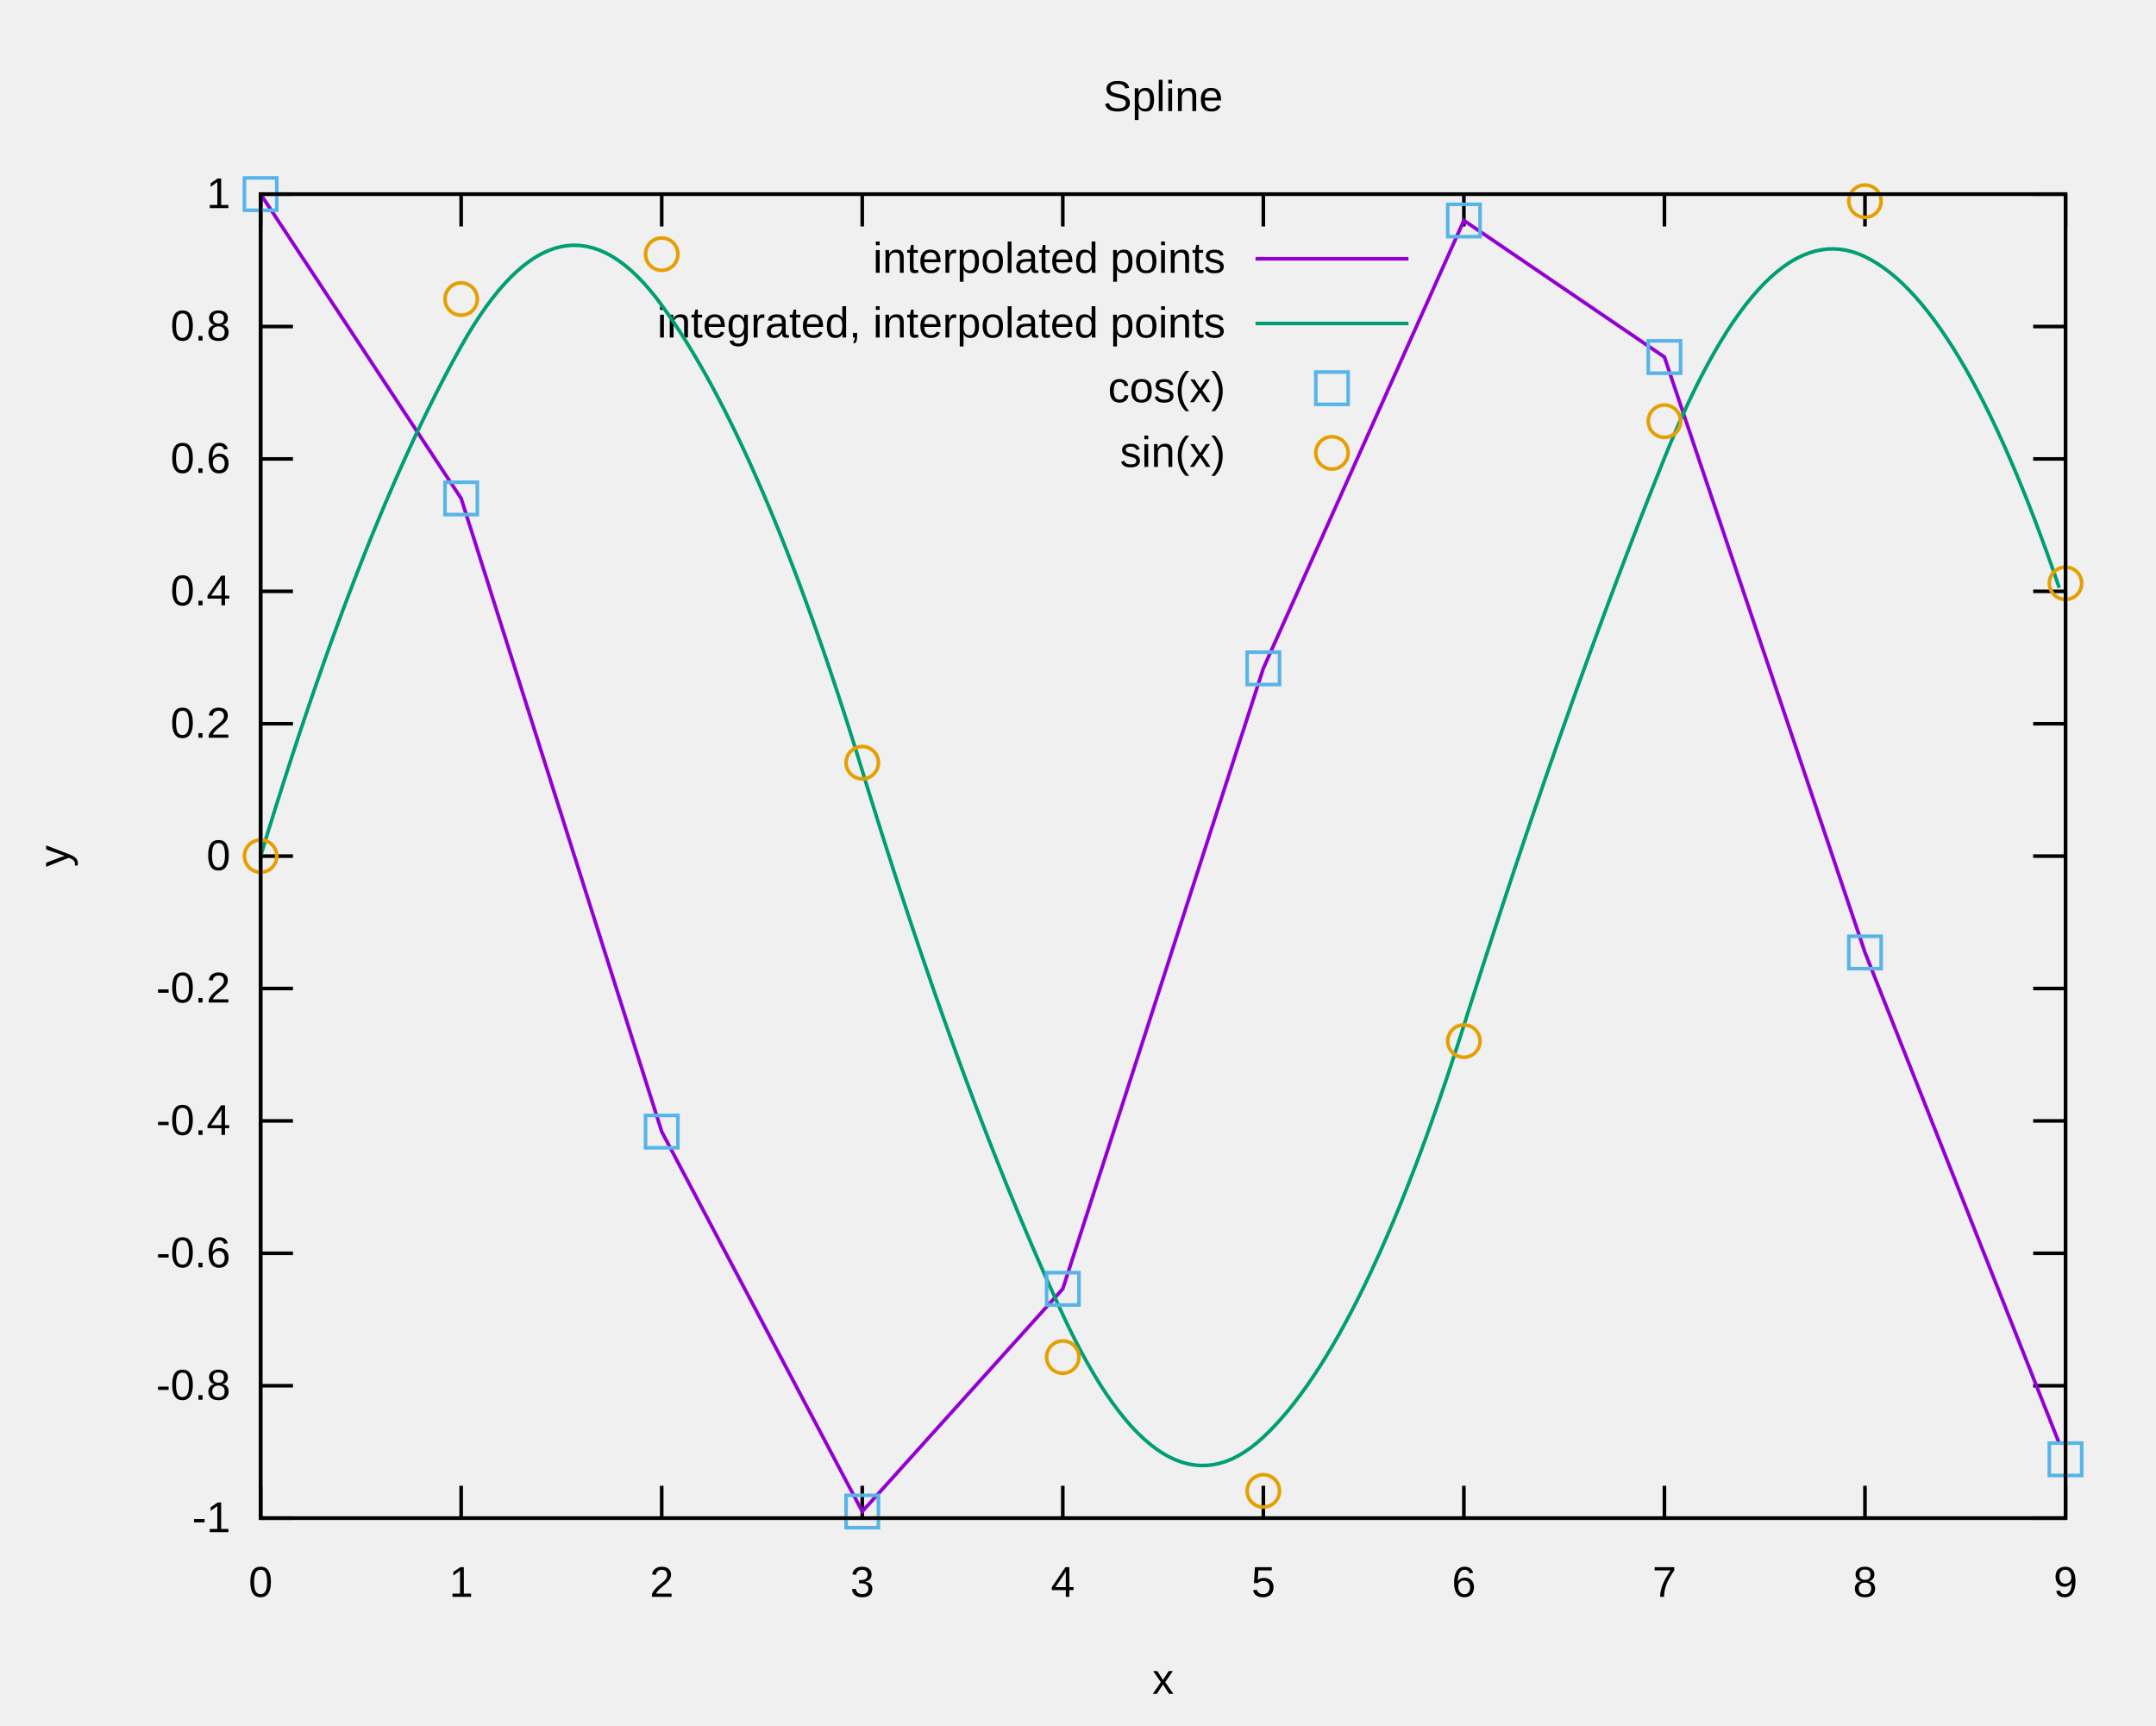
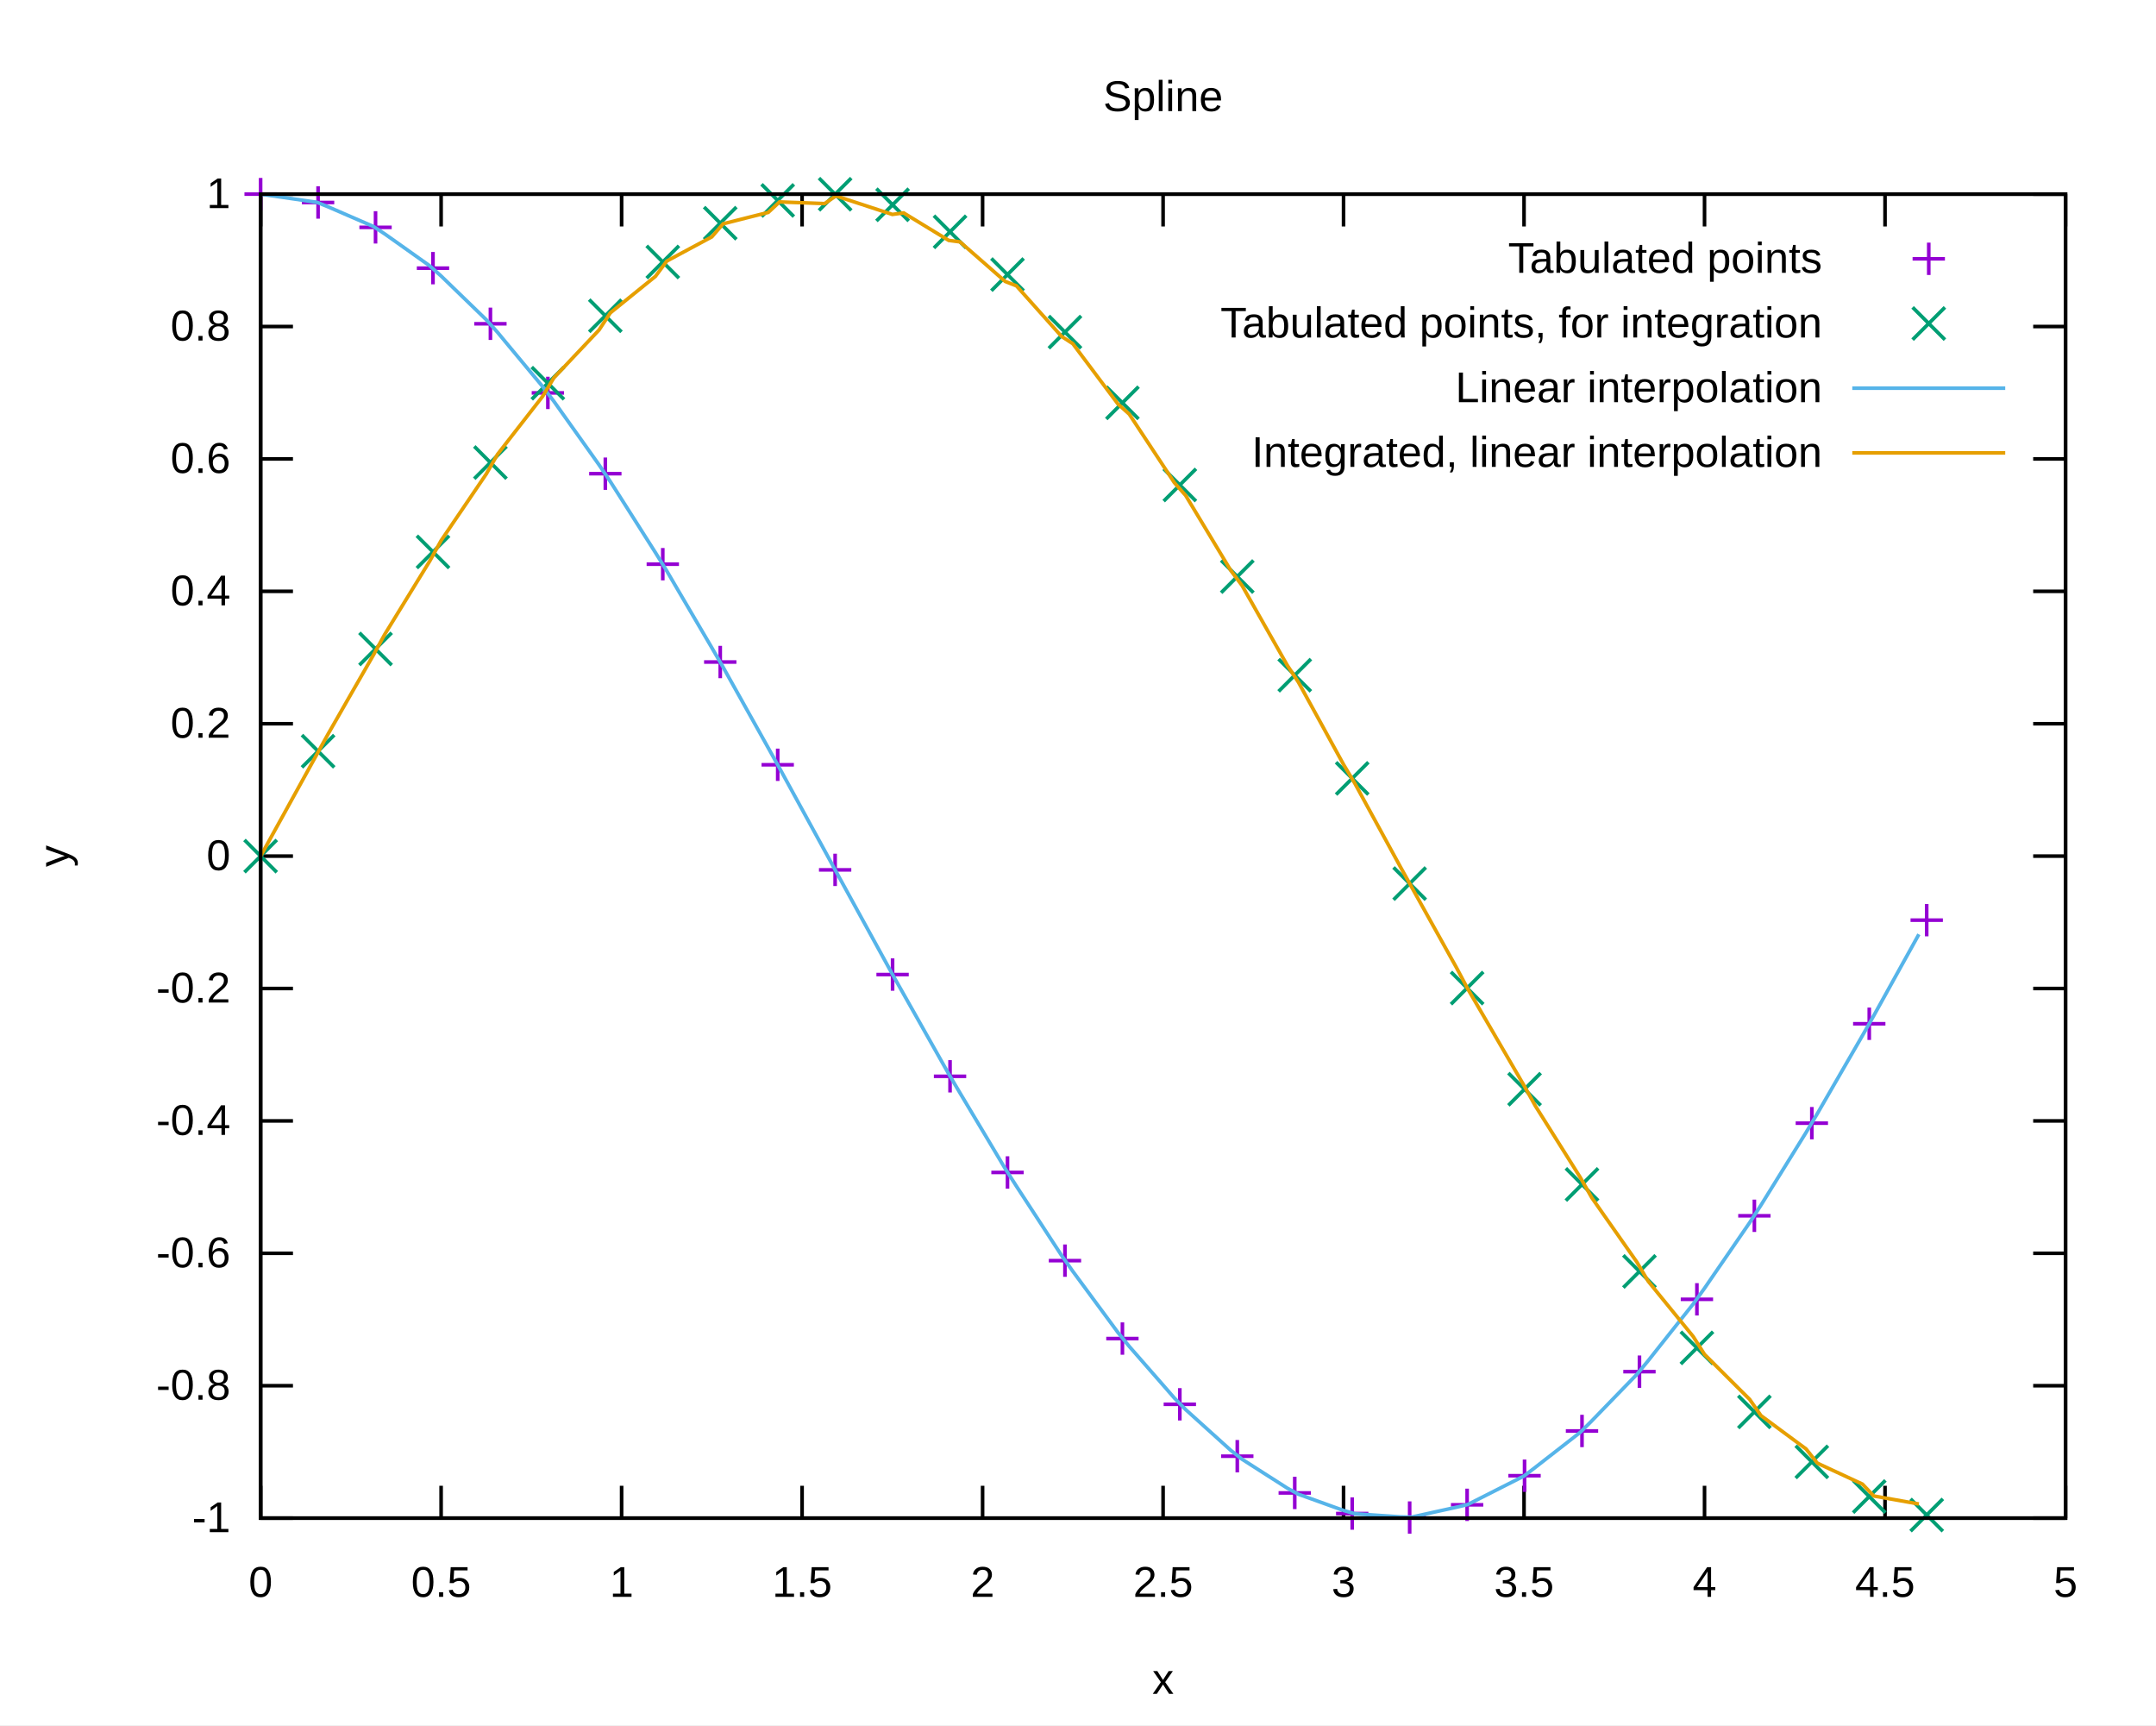
<svg xmlns="http://www.w3.org/2000/svg" xmlns:xlink="http://www.w3.org/1999/xlink" width="600" height="480" viewBox="0 0 600 480">
  <g id="gnuplot_canvas">
-     <rect x="0" y="0" width="600" height="480" fill="none" />
+     <rect x="0" y="0" width="600" height="480" fill="#ffffff" />
    <defs>
      <circle id="gpDot" r="0.5" stroke-width="0.5" stroke="currentColor" />
      <path id="gpPt0" stroke-width="0.222" stroke="currentColor" d="M-1,0 h2 M0,-1 v2" />
      <path id="gpPt1" stroke-width="0.222" stroke="currentColor" d="M-1,-1 L1,1 M1,-1 L-1,1" />
      <path id="gpPt2" stroke-width="0.222" stroke="currentColor" d="M-1,0 L1,0 M0,-1 L0,1 M-1,-1 L1,1 M-1,1 L1,-1" />
      <rect id="gpPt3" stroke-width="0.222" stroke="currentColor" x="-1" y="-1" width="2" height="2" />
      <rect id="gpPt4" stroke-width="0.222" stroke="currentColor" fill="currentColor" x="-1" y="-1" width="2" height="2" />
      <circle id="gpPt5" stroke-width="0.222" stroke="currentColor" cx="0" cy="0" r="1" />
      <use xlink:href="#gpPt5" id="gpPt6" fill="currentColor" stroke="none" />
      <path id="gpPt7" stroke-width="0.222" stroke="currentColor" d="M0,-1.33 L-1.33,0.67 L1.33,0.67 z" />
      <use xlink:href="#gpPt7" id="gpPt8" fill="currentColor" stroke="none" />
      <use xlink:href="#gpPt7" id="gpPt9" stroke="currentColor" transform="rotate(180)" />
      <use xlink:href="#gpPt9" id="gpPt10" fill="currentColor" stroke="none" />
      <use xlink:href="#gpPt3" id="gpPt11" stroke="currentColor" transform="rotate(45)" />
      <use xlink:href="#gpPt11" id="gpPt12" fill="currentColor" stroke="none" />
      <path id="gpPt13" stroke-width="0.222" stroke="currentColor" d="M0,1.330 L1.265,0.411 L0.782,-1.067 L-0.782,-1.076 L-1.265,0.411 z" />
      <use xlink:href="#gpPt13" id="gpPt14" fill="currentColor" stroke="none" />
      <filter id="textbox" filterUnits="objectBoundingBox" x="0" y="0" height="1" width="1">
-         <feFlood flood-color="white" flood-opacity="1" result="bgnd" />
+         <feFlood flood-color="#FFFFFF" flood-opacity="1" result="bgnd" />
        <feComposite in="SourceGraphic" in2="bgnd" operator="atop" />
      </filter>
      <filter id="greybox" filterUnits="objectBoundingBox" x="0" y="0" height="1" width="1">
        <feFlood flood-color="lightgrey" flood-opacity="1" result="grey" />
        <feComposite in="SourceGraphic" in2="grey" operator="atop" />
      </filter>
    </defs>
-     <g fill="none" color="white" stroke="currentColor" stroke-width="1.00" stroke-linecap="butt" stroke-linejoin="miter">
+     <g fill="none" color="#FFFFFF" stroke="currentColor" stroke-width="1.00" stroke-linecap="butt" stroke-linejoin="miter">
</g>
    <g fill="none" color="black" stroke="currentColor" stroke-width="1.00" stroke-linecap="butt" stroke-linejoin="miter">
      <path stroke="black" d="M72.53,422.40 L81.53,422.40 M574.82,422.40 L565.82,422.40  " />
      <g transform="translate(64.14,426.30)" stroke="none" fill="black" font-family="Arial" font-size="12.00" text-anchor="end">
        <text>
          <tspan font-family="Arial">-1</tspan>
        </text>
      </g>
    </g>
    <g fill="none" color="black" stroke="currentColor" stroke-width="1.00" stroke-linecap="butt" stroke-linejoin="miter">
      <path stroke="black" d="M72.53,385.56 L81.53,385.56 M574.82,385.56 L565.82,385.56  " />
      <g transform="translate(64.14,389.46)" stroke="none" fill="black" font-family="Arial" font-size="12.00" text-anchor="end">
        <text>
          <tspan font-family="Arial">-0.8</tspan>
        </text>
      </g>
    </g>
    <g fill="none" color="black" stroke="currentColor" stroke-width="1.00" stroke-linecap="butt" stroke-linejoin="miter">
      <path stroke="black" d="M72.53,348.72 L81.53,348.72 M574.82,348.72 L565.82,348.72  " />
      <g transform="translate(64.14,352.62)" stroke="none" fill="black" font-family="Arial" font-size="12.00" text-anchor="end">
        <text>
          <tspan font-family="Arial">-0.6</tspan>
        </text>
      </g>
    </g>
    <g fill="none" color="black" stroke="currentColor" stroke-width="1.00" stroke-linecap="butt" stroke-linejoin="miter">
      <path stroke="black" d="M72.53,311.88 L81.53,311.88 M574.82,311.88 L565.82,311.88  " />
      <g transform="translate(64.14,315.78)" stroke="none" fill="black" font-family="Arial" font-size="12.00" text-anchor="end">
        <text>
          <tspan font-family="Arial">-0.4</tspan>
        </text>
      </g>
    </g>
    <g fill="none" color="black" stroke="currentColor" stroke-width="1.00" stroke-linecap="butt" stroke-linejoin="miter">
      <path stroke="black" d="M72.53,275.04 L81.53,275.04 M574.82,275.04 L565.82,275.04  " />
      <g transform="translate(64.14,278.94)" stroke="none" fill="black" font-family="Arial" font-size="12.00" text-anchor="end">
        <text>
          <tspan font-family="Arial">-0.2</tspan>
        </text>
      </g>
    </g>
    <g fill="none" color="black" stroke="currentColor" stroke-width="1.00" stroke-linecap="butt" stroke-linejoin="miter">
      <path stroke="black" d="M72.53,238.20 L81.53,238.20 M574.82,238.20 L565.82,238.20  " />
      <g transform="translate(64.14,242.10)" stroke="none" fill="black" font-family="Arial" font-size="12.00" text-anchor="end">
        <text>
          <tspan font-family="Arial"> 0</tspan>
        </text>
      </g>
    </g>
    <g fill="none" color="black" stroke="currentColor" stroke-width="1.00" stroke-linecap="butt" stroke-linejoin="miter">
      <path stroke="black" d="M72.53,201.37 L81.53,201.37 M574.82,201.37 L565.82,201.37  " />
      <g transform="translate(64.14,205.27)" stroke="none" fill="black" font-family="Arial" font-size="12.00" text-anchor="end">
        <text>
          <tspan font-family="Arial"> 0.2</tspan>
        </text>
      </g>
    </g>
    <g fill="none" color="black" stroke="currentColor" stroke-width="1.00" stroke-linecap="butt" stroke-linejoin="miter">
      <path stroke="black" d="M72.53,164.53 L81.53,164.53 M574.82,164.53 L565.82,164.53  " />
      <g transform="translate(64.14,168.43)" stroke="none" fill="black" font-family="Arial" font-size="12.00" text-anchor="end">
        <text>
          <tspan font-family="Arial"> 0.4</tspan>
        </text>
      </g>
    </g>
    <g fill="none" color="black" stroke="currentColor" stroke-width="1.00" stroke-linecap="butt" stroke-linejoin="miter">
      <path stroke="black" d="M72.53,127.69 L81.53,127.69 M574.82,127.69 L565.82,127.69  " />
      <g transform="translate(64.14,131.59)" stroke="none" fill="black" font-family="Arial" font-size="12.00" text-anchor="end">
        <text>
          <tspan font-family="Arial"> 0.6</tspan>
        </text>
      </g>
    </g>
    <g fill="none" color="black" stroke="currentColor" stroke-width="1.00" stroke-linecap="butt" stroke-linejoin="miter">
      <path stroke="black" d="M72.53,90.85 L81.53,90.85 M574.82,90.85 L565.82,90.85  " />
      <g transform="translate(64.14,94.75)" stroke="none" fill="black" font-family="Arial" font-size="12.00" text-anchor="end">
        <text>
          <tspan font-family="Arial"> 0.8</tspan>
        </text>
      </g>
    </g>
    <g fill="none" color="black" stroke="currentColor" stroke-width="1.00" stroke-linecap="butt" stroke-linejoin="miter">
      <path stroke="black" d="M72.53,54.01 L81.53,54.01 M574.82,54.01 L565.82,54.01  " />
      <g transform="translate(64.14,57.91)" stroke="none" fill="black" font-family="Arial" font-size="12.00" text-anchor="end">
        <text>
          <tspan font-family="Arial"> 1</tspan>
        </text>
      </g>
    </g>
    <g fill="none" color="black" stroke="currentColor" stroke-width="1.00" stroke-linecap="butt" stroke-linejoin="miter">
      <path stroke="black" d="M72.53,422.40 L72.53,413.40 M72.53,54.01 L72.53,63.01  " />
      <g transform="translate(72.53,444.30)" stroke="none" fill="black" font-family="Arial" font-size="12.00" text-anchor="middle">
        <text>
          <tspan font-family="Arial"> 0</tspan>
        </text>
      </g>
    </g>
    <g fill="none" color="black" stroke="currentColor" stroke-width="1.00" stroke-linecap="butt" stroke-linejoin="miter">
-       <path stroke="black" d="M128.34,422.40 L128.34,413.40 M128.34,54.01 L128.34,63.01  " />
-       <g transform="translate(128.34,444.30)" stroke="none" fill="black" font-family="Arial" font-size="12.00" text-anchor="middle">
+       <path stroke="black" d="M122.76,422.40 L122.76,413.40 M122.76,54.01 L122.76,63.01  " />
+       <g transform="translate(122.76,444.30)" stroke="none" fill="black" font-family="Arial" font-size="12.00" text-anchor="middle">
+         <text>
+           <tspan font-family="Arial"> 0.5</tspan>
+         </text>
+       </g>
+     </g>
+     <g fill="none" color="black" stroke="currentColor" stroke-width="1.00" stroke-linecap="butt" stroke-linejoin="miter">
+       <path stroke="black" d="M172.99,422.40 L172.99,413.40 M172.99,54.01 L172.99,63.01  " />
+       <g transform="translate(172.99,444.30)" stroke="none" fill="black" font-family="Arial" font-size="12.00" text-anchor="middle">
        <text>
          <tspan font-family="Arial"> 1</tspan>
        </text>
      </g>
    </g>
    <g fill="none" color="black" stroke="currentColor" stroke-width="1.00" stroke-linecap="butt" stroke-linejoin="miter">
-       <path stroke="black" d="M184.15,422.40 L184.15,413.40 M184.15,54.01 L184.15,63.01  " />
-       <g transform="translate(184.15,444.30)" stroke="none" fill="black" font-family="Arial" font-size="12.00" text-anchor="middle">
+       <path stroke="black" d="M223.22,422.40 L223.22,413.40 M223.22,54.01 L223.22,63.01  " />
+       <g transform="translate(223.22,444.30)" stroke="none" fill="black" font-family="Arial" font-size="12.00" text-anchor="middle">
+         <text>
+           <tspan font-family="Arial"> 1.5</tspan>
+         </text>
+       </g>
+     </g>
+     <g fill="none" color="black" stroke="currentColor" stroke-width="1.00" stroke-linecap="butt" stroke-linejoin="miter">
+       <path stroke="black" d="M273.45,422.40 L273.45,413.40 M273.45,54.01 L273.45,63.01  " />
+       <g transform="translate(273.45,444.30)" stroke="none" fill="black" font-family="Arial" font-size="12.00" text-anchor="middle">
        <text>
          <tspan font-family="Arial"> 2</tspan>
        </text>
      </g>
    </g>
    <g fill="none" color="black" stroke="currentColor" stroke-width="1.00" stroke-linecap="butt" stroke-linejoin="miter">
-       <path stroke="black" d="M239.96,422.40 L239.96,413.40 M239.96,54.01 L239.96,63.01  " />
-       <g transform="translate(239.96,444.30)" stroke="none" fill="black" font-family="Arial" font-size="12.00" text-anchor="middle">
+       <path stroke="black" d="M323.68,422.40 L323.68,413.40 M323.68,54.01 L323.68,63.01  " />
+       <g transform="translate(323.68,444.30)" stroke="none" fill="black" font-family="Arial" font-size="12.00" text-anchor="middle">
+         <text>
+           <tspan font-family="Arial"> 2.5</tspan>
+         </text>
+       </g>
+     </g>
+     <g fill="none" color="black" stroke="currentColor" stroke-width="1.00" stroke-linecap="butt" stroke-linejoin="miter">
+       <path stroke="black" d="M373.90,422.40 L373.90,413.40 M373.90,54.01 L373.90,63.01  " />
+       <g transform="translate(373.90,444.30)" stroke="none" fill="black" font-family="Arial" font-size="12.00" text-anchor="middle">
        <text>
          <tspan font-family="Arial"> 3</tspan>
        </text>
      </g>
    </g>
    <g fill="none" color="black" stroke="currentColor" stroke-width="1.00" stroke-linecap="butt" stroke-linejoin="miter">
-       <path stroke="black" d="M295.77,422.40 L295.77,413.40 M295.77,54.01 L295.77,63.01  " />
-       <g transform="translate(295.77,444.30)" stroke="none" fill="black" font-family="Arial" font-size="12.00" text-anchor="middle">
+       <path stroke="black" d="M424.13,422.40 L424.13,413.40 M424.13,54.01 L424.13,63.01  " />
+       <g transform="translate(424.13,444.30)" stroke="none" fill="black" font-family="Arial" font-size="12.00" text-anchor="middle">
+         <text>
+           <tspan font-family="Arial"> 3.5</tspan>
+         </text>
+       </g>
+     </g>
+     <g fill="none" color="black" stroke="currentColor" stroke-width="1.00" stroke-linecap="butt" stroke-linejoin="miter">
+       <path stroke="black" d="M474.36,422.40 L474.36,413.40 M474.36,54.01 L474.36,63.01  " />
+       <g transform="translate(474.36,444.30)" stroke="none" fill="black" font-family="Arial" font-size="12.00" text-anchor="middle">
        <text>
          <tspan font-family="Arial"> 4</tspan>
        </text>
      </g>
    </g>
    <g fill="none" color="black" stroke="currentColor" stroke-width="1.00" stroke-linecap="butt" stroke-linejoin="miter">
-       <path stroke="black" d="M351.58,422.40 L351.58,413.40 M351.58,54.01 L351.58,63.01  " />
-       <g transform="translate(351.58,444.30)" stroke="none" fill="black" font-family="Arial" font-size="12.00" text-anchor="middle">
-         <text>
-           <tspan font-family="Arial"> 5</tspan>
-         </text>
-       </g>
-     </g>
-     <g fill="none" color="black" stroke="currentColor" stroke-width="1.00" stroke-linecap="butt" stroke-linejoin="miter">
-       <path stroke="black" d="M407.39,422.40 L407.39,413.40 M407.39,54.01 L407.39,63.01  " />
-       <g transform="translate(407.39,444.30)" stroke="none" fill="black" font-family="Arial" font-size="12.00" text-anchor="middle">
-         <text>
-           <tspan font-family="Arial"> 6</tspan>
-         </text>
-       </g>
-     </g>
-     <g fill="none" color="black" stroke="currentColor" stroke-width="1.00" stroke-linecap="butt" stroke-linejoin="miter">
-       <path stroke="black" d="M463.20,422.40 L463.20,413.40 M463.20,54.01 L463.20,63.01  " />
-       <g transform="translate(463.20,444.30)" stroke="none" fill="black" font-family="Arial" font-size="12.00" text-anchor="middle">
-         <text>
-           <tspan font-family="Arial"> 7</tspan>
-         </text>
-       </g>
-     </g>
-     <g fill="none" color="black" stroke="currentColor" stroke-width="1.00" stroke-linecap="butt" stroke-linejoin="miter">
-       <path stroke="black" d="M519.01,422.40 L519.01,413.40 M519.01,54.01 L519.01,63.01  " />
-       <g transform="translate(519.01,444.30)" stroke="none" fill="black" font-family="Arial" font-size="12.00" text-anchor="middle">
-         <text>
-           <tspan font-family="Arial"> 8</tspan>
+       <path stroke="black" d="M524.59,422.40 L524.59,413.40 M524.59,54.01 L524.59,63.01  " />
+       <g transform="translate(524.59,444.30)" stroke="none" fill="black" font-family="Arial" font-size="12.00" text-anchor="middle">
+         <text>
+           <tspan font-family="Arial"> 4.5</tspan>
        </text>
      </g>
    </g>
    <g fill="none" color="black" stroke="currentColor" stroke-width="1.00" stroke-linecap="butt" stroke-linejoin="miter">
      <path stroke="black" d="M574.82,422.40 L574.82,413.40 M574.82,54.01 L574.82,63.01  " />
      <g transform="translate(574.82,444.30)" stroke="none" fill="black" font-family="Arial" font-size="12.00" text-anchor="middle">
        <text>
-           <tspan font-family="Arial"> 9</tspan>
+           <tspan font-family="Arial"> 5</tspan>
        </text>
      </g>
    </g>
    <g fill="none" color="black" stroke="currentColor" stroke-width="1.00" stroke-linecap="butt" stroke-linejoin="miter">
</g>
    <g fill="none" color="black" stroke="currentColor" stroke-width="1.00" stroke-linecap="butt" stroke-linejoin="miter">
      <path stroke="black" d="M72.53,54.01 L72.53,422.40 L574.82,422.40 L574.82,54.01 L72.53,54.01 Z  " />
    </g>
    <g fill="none" color="black" stroke="currentColor" stroke-width="1.00" stroke-linecap="butt" stroke-linejoin="miter">
      <g transform="translate(19.18,238.21) rotate(270)" stroke="none" fill="black" font-family="Arial" font-size="12.00" text-anchor="middle">
        <text>
          <tspan font-family="Arial">y</tspan>
        </text>
      </g>
    </g>
    <g fill="none" color="black" stroke="currentColor" stroke-width="1.00" stroke-linecap="butt" stroke-linejoin="miter">
      <g transform="translate(323.67,471.30)" stroke="none" fill="black" font-family="Arial" font-size="12.00" text-anchor="middle">
        <text>
          <tspan font-family="Arial">x</tspan>
        </text>
      </g>
    </g>
    <g fill="none" color="black" stroke="currentColor" stroke-width="1.00" stroke-linecap="butt" stroke-linejoin="miter">
</g>
    <g id="gnuplot_plot_1">
      <g fill="none" color="black" stroke="currentColor" stroke-width="1.00" stroke-linecap="butt" stroke-linejoin="miter">
-         <g transform="translate(341.01,75.91)" stroke="none" fill="black" font-family="Arial" font-size="12.00" text-anchor="end">
+         <g transform="translate(507.09,75.91)" stroke="none" fill="black" font-family="Arial" font-size="12.00" text-anchor="end">
          <text>
-             <tspan font-family="Arial">interpolated points</tspan>
+             <tspan font-family="Arial">Tabulated points</tspan>
          </text>
        </g>
      </g>
      <g fill="none" color="black" stroke="currentColor" stroke-width="1.00" stroke-linecap="butt" stroke-linejoin="miter">
-         <path stroke="rgb(148,   0, 211)" d="M349.40,72.01 L391.96,72.01 M72.53,54.01 L74.27,56.66 L76.02,59.30 L77.76,61.95 L79.51,64.59 L81.25,67.24   L82.99,69.89 L84.74,72.53 L86.48,75.18 L88.23,77.82 L89.97,80.47 L91.71,83.12 L93.46,85.76 L95.20,88.41   L96.95,91.05 L98.69,93.70 L100.44,96.35 L102.18,98.99 L103.92,101.64 L105.67,104.29 L107.41,106.93 L109.16,109.58   L110.90,112.22 L112.64,114.87 L114.39,117.52 L116.13,120.16 L117.88,122.81 L119.62,125.45 L121.36,128.10 L123.11,130.75   L124.85,133.39 L126.60,136.04 L128.34,138.68 L130.08,144.19 L131.83,149.69 L133.57,155.20 L135.32,160.71 L137.06,166.21   L138.80,171.72 L140.55,177.22 L142.29,182.73 L144.04,188.23 L145.78,193.74 L147.52,199.24 L149.27,204.75 L151.01,210.25   L152.76,215.76 L154.50,221.27 L156.25,226.77 L157.99,232.28 L159.73,237.78 L161.48,243.29 L163.22,248.79 L164.97,254.30   L166.71,259.80 L168.45,265.31 L170.20,270.81 L171.94,276.32 L173.69,281.82 L175.43,287.33 L177.17,292.84 L178.92,298.34   L180.66,303.85 L182.41,309.35 L184.15,314.86 L185.89,318.16 L187.64,321.46 L189.38,324.77 L191.13,328.07 L192.87,331.37   L194.61,334.68 L196.36,337.98 L198.10,341.28 L199.85,344.59 L201.59,347.89 L203.33,351.19 L205.08,354.49 L206.82,357.80   L208.57,361.10 L210.31,364.40 L212.06,367.71 L213.80,371.01 L215.54,374.31 L217.29,377.62 L219.03,380.92 L220.78,384.22   L222.52,387.53 L224.26,390.83 L226.01,394.13 L227.75,397.43 L229.50,400.74 L231.24,404.04 L232.98,407.34 L234.73,410.65   L236.47,413.95 L238.22,417.25 L239.96,420.56 L241.70,418.62 L243.45,416.68 L245.19,414.75 L246.94,412.81 L248.68,410.88   L250.42,408.94 L252.17,407.00 L253.91,405.07 L255.66,403.13 L257.40,401.20 L259.14,399.26 L260.89,397.32 L262.63,395.39   L264.38,393.45 L266.12,391.52 L267.87,389.58 L269.61,387.64 L271.35,385.71 L273.10,383.77 L274.84,381.84 L276.59,379.90   L278.33,377.96 L280.07,376.03 L281.82,374.09 L283.56,372.16 L285.31,370.22 L287.05,368.28 L288.79,366.35 L290.54,364.41   L292.28,362.47 L294.03,360.54 L295.77,358.60 L297.51,353.21 L299.26,347.81 L301.00,342.42 L302.75,337.02 L304.49,331.63   L306.23,326.23 L307.98,320.84 L309.72,315.44 L311.47,310.05 L313.21,304.65 L314.95,299.26 L316.70,293.86 L318.44,288.47   L320.19,283.07 L321.93,277.67 L323.68,272.28 L325.42,266.88 L327.16,261.49 L328.91,256.09 L330.65,250.70 L332.40,245.30   L334.14,239.91 L335.88,234.51 L337.63,229.12 L339.37,223.72 L341.12,218.33 L342.86,212.93 L344.60,207.54 L346.35,202.14   L348.09,196.75 L349.84,191.35 L351.58,185.96 L353.32,182.06 L355.07,178.17 L356.81,174.27 L358.56,170.38 L360.30,166.49   L362.04,162.59 L363.79,158.70 L365.53,154.80 L367.28,150.91 L369.02,147.02 L370.76,143.12 L372.51,139.23 L374.25,135.33   L376.00,131.44 L377.74,127.55 L379.49,123.65 L381.23,119.76 L382.97,115.86 L384.72,111.97 L386.46,108.07 L388.21,104.18   L389.95,100.29 L391.69,96.39 L393.44,92.50 L395.18,88.60 L396.93,84.71 L398.67,80.82 L400.41,76.92 L402.16,73.03   L403.90,69.13 L405.65,65.24 L407.39,61.35 L409.13,62.53 L410.88,63.72 L412.62,64.91 L414.37,66.10 L416.11,67.28   L417.85,68.47 L419.60,69.66 L421.34,70.84 L423.09,72.03 L424.83,73.22 L426.57,74.41 L428.32,75.59 L430.06,76.78   L431.81,77.97 L433.55,79.16 L435.30,80.34 L437.04,81.53 L438.78,82.72 L440.53,83.91 L442.27,85.09 L444.02,86.28   L445.76,87.47 L447.50,88.65 L449.25,89.84 L450.99,91.03 L452.74,92.22 L454.48,93.40 L456.22,94.59 L457.97,95.78   L459.71,96.97 L461.46,98.15 L463.20,99.34 L464.94,104.52 L466.69,109.69 L468.43,114.87 L470.18,120.05 L471.92,125.23   L473.66,130.40 L475.41,135.58 L477.15,140.76 L478.90,145.93 L480.64,151.11 L482.38,156.29 L484.13,161.46 L485.87,166.64   L487.62,171.82 L489.36,177.00 L491.11,182.17 L492.85,187.35 L494.59,192.53 L496.34,197.70 L498.08,202.88 L499.83,208.06   L501.57,213.23 L503.31,218.41 L505.06,223.59 L506.80,228.77 L508.55,233.94 L510.29,239.12 L512.03,244.30 L513.78,249.47   L515.52,254.65 L517.27,259.83 L519.01,265.01 L520.75,269.41 L522.50,273.82 L524.24,278.23 L525.99,282.63 L527.73,287.04   L529.47,291.45 L531.22,295.85 L532.96,300.26 L534.71,304.67 L536.45,309.08 L538.19,313.48 L539.94,317.89 L541.68,322.30   L543.43,326.70 L545.17,331.11 L546.92,335.52 L548.66,339.93 L550.40,344.33 L552.15,348.74 L553.89,353.15 L555.64,357.55   L557.38,361.96 L559.12,366.37 L560.87,370.77 L562.61,375.18 L564.36,379.59 L566.10,384.00 L567.84,388.40 L569.59,392.81   L571.33,397.22 L573.08,401.62  " />
+         <use xlink:href="#gpPt0" transform="translate(72.53,54.01) scale(4.50)" color="rgb(148,   0, 211)" />
+         <use xlink:href="#gpPt0" transform="translate(88.52,56.34) scale(4.50)" color="rgb(148,   0, 211)" />
+         <use xlink:href="#gpPt0" transform="translate(104.51,63.26) scale(4.50)" color="rgb(148,   0, 211)" />
+         <use xlink:href="#gpPt0" transform="translate(120.50,74.61) scale(4.50)" color="rgb(148,   0, 211)" />
+         <use xlink:href="#gpPt0" transform="translate(136.48,90.09) scale(4.50)" color="rgb(148,   0, 211)" />
+         <use xlink:href="#gpPt0" transform="translate(152.47,109.32) scale(4.50)" color="rgb(148,   0, 211)" />
+         <use xlink:href="#gpPt0" transform="translate(168.46,131.80) scale(4.50)" color="rgb(148,   0, 211)" />
+         <use xlink:href="#gpPt0" transform="translate(184.45,156.98) scale(4.50)" color="rgb(148,   0, 211)" />
+         <use xlink:href="#gpPt0" transform="translate(200.44,184.20) scale(4.50)" color="rgb(148,   0, 211)" />
+         <use xlink:href="#gpPt0" transform="translate(216.43,212.79) scale(4.50)" color="rgb(148,   0, 211)" />
+         <use xlink:href="#gpPt0" transform="translate(232.41,242.03) scale(4.50)" color="rgb(148,   0, 211)" />
+         <use xlink:href="#gpPt0" transform="translate(248.40,271.16) scale(4.50)" color="rgb(148,   0, 211)" />
+         <use xlink:href="#gpPt0" transform="translate(264.39,299.47) scale(4.50)" color="rgb(148,   0, 211)" />
+         <use xlink:href="#gpPt0" transform="translate(280.38,326.22) scale(4.50)" color="rgb(148,   0, 211)" />
+         <use xlink:href="#gpPt0" transform="translate(296.37,350.76) scale(4.50)" color="rgb(148,   0, 211)" />
+         <use xlink:href="#gpPt0" transform="translate(312.36,372.44) scale(4.50)" color="rgb(148,   0, 211)" />
+         <use xlink:href="#gpPt0" transform="translate(328.34,390.73) scale(4.50)" color="rgb(148,   0, 211)" />
+         <use xlink:href="#gpPt0" transform="translate(344.33,405.17) scale(4.50)" color="rgb(148,   0, 211)" />
+         <use xlink:href="#gpPt0" transform="translate(360.32,415.39) scale(4.50)" color="rgb(148,   0, 211)" />
+         <use xlink:href="#gpPt0" transform="translate(376.31,421.13) scale(4.50)" color="rgb(148,   0, 211)" />
+         <use xlink:href="#gpPt0" transform="translate(392.30,422.24) scale(4.50)" color="rgb(148,   0, 211)" />
+         <use xlink:href="#gpPt0" transform="translate(408.29,418.70) scale(4.50)" color="rgb(148,   0, 211)" />
+         <use xlink:href="#gpPt0" transform="translate(424.27,410.60) scale(4.50)" color="rgb(148,   0, 211)" />
+         <use xlink:href="#gpPt0" transform="translate(440.26,398.15) scale(4.50)" color="rgb(148,   0, 211)" />
+         <use xlink:href="#gpPt0" transform="translate(456.25,381.65) scale(4.50)" color="rgb(148,   0, 211)" />
+         <use xlink:href="#gpPt0" transform="translate(472.24,361.52) scale(4.50)" color="rgb(148,   0, 211)" />
+         <use xlink:href="#gpPt0" transform="translate(488.23,338.28) scale(4.50)" color="rgb(148,   0, 211)" />
+         <use xlink:href="#gpPt0" transform="translate(504.22,312.51) scale(4.50)" color="rgb(148,   0, 211)" />
+         <use xlink:href="#gpPt0" transform="translate(520.20,284.85) scale(4.50)" color="rgb(148,   0, 211)" />
+         <use xlink:href="#gpPt0" transform="translate(536.19,256.02) scale(4.50)" color="rgb(148,   0, 211)" />
+         <use xlink:href="#gpPt0" transform="translate(536.76,72.01) scale(4.50)" color="rgb(148,   0, 211)" />
      </g>
    </g>
    <g id="gnuplot_plot_2">
      <g fill="none" color="black" stroke="currentColor" stroke-width="1.00" stroke-linecap="butt" stroke-linejoin="miter">
-         <g transform="translate(341.01,93.91)" stroke="none" fill="black" font-family="Arial" font-size="12.00" text-anchor="end">
+         <g transform="translate(507.09,93.91)" stroke="none" fill="black" font-family="Arial" font-size="12.00" text-anchor="end">
          <text>
-             <tspan font-family="Arial">integrated, interpolated points</tspan>
+             <tspan font-family="Arial">Tabulated points, for integration</tspan>
          </text>
        </g>
      </g>
      <g fill="none" color="black" stroke="currentColor" stroke-width="1.00" stroke-linecap="butt" stroke-linejoin="miter">
-         <path stroke="rgb(  0, 158, 115)" d="M349.40,90.01 L391.96,90.01 M72.53,238.20 L74.27,232.49 L76.02,226.86 L77.76,221.31 L79.51,215.84 L81.25,210.46   L82.99,205.16 L84.74,199.94 L86.48,194.80 L88.23,189.75 L89.97,184.78 L91.71,179.89 L93.46,175.09 L95.20,170.36   L96.95,165.72 L98.69,161.17 L100.44,156.69 L102.18,152.30 L103.92,147.99 L105.67,143.76 L107.41,139.62 L109.16,135.56   L110.90,131.58 L112.64,127.69 L114.39,123.87 L116.13,120.14 L117.88,116.50 L119.62,112.93 L121.36,109.45 L123.11,106.05   L124.85,102.73 L126.60,99.50 L128.34,96.35 L130.08,93.32 L131.83,90.47 L133.57,87.79 L135.32,85.28 L137.06,82.95   L138.80,80.78 L140.55,78.79 L142.29,76.97 L144.04,75.32 L145.78,73.85 L147.52,72.55 L149.27,71.41 L151.01,70.45   L152.76,69.67 L154.50,69.05 L156.25,68.61 L157.99,68.34 L159.73,68.24 L161.48,68.31 L163.22,68.56 L164.97,68.97   L166.71,69.56 L168.45,70.32 L170.20,71.25 L171.94,72.36 L173.69,73.64 L175.43,75.09 L177.17,76.71 L178.92,78.50   L180.66,80.47 L182.41,82.60 L184.15,84.91 L185.89,87.36 L187.64,89.91 L189.38,92.56 L191.13,95.32 L192.87,98.18   L194.61,101.14 L196.36,104.21 L198.10,107.38 L199.85,110.65 L201.59,114.03 L203.33,117.51 L205.08,121.09 L206.82,124.77   L208.57,128.56 L210.31,132.46 L212.06,136.45 L213.80,140.55 L215.54,144.75 L217.29,149.06 L219.03,153.46 L220.78,157.98   L222.52,162.59 L224.26,167.31 L226.01,172.13 L227.75,177.05 L229.50,182.08 L231.24,187.21 L232.98,192.45 L234.73,197.78   L236.47,203.22 L238.22,208.77 L239.96,214.41 L241.70,220.08 L243.45,225.69 L245.19,231.24 L246.94,236.72 L248.68,242.15   L250.42,247.52 L252.17,252.82 L253.91,258.07 L255.66,263.25 L257.40,268.37 L259.14,273.44 L260.89,278.44 L262.63,283.38   L264.38,288.26 L266.12,293.09 L267.87,297.85 L269.61,302.55 L271.35,307.19 L273.10,311.77 L274.84,316.28 L276.59,320.74   L278.33,325.14 L280.07,329.48 L281.82,333.75 L283.56,337.97 L285.31,342.13 L287.05,346.22 L288.79,350.26 L290.54,354.23   L292.28,358.14 L294.03,362.00 L295.77,365.79 L297.51,369.47 L299.26,372.98 L301.00,376.32 L302.75,379.49 L304.49,382.49   L306.23,385.33 L307.98,388.00 L309.72,390.49 L311.47,392.82 L313.21,394.98 L314.95,396.98 L316.70,398.80 L318.44,400.45   L320.19,401.94 L321.93,403.26 L323.68,404.41 L325.42,405.39 L327.16,406.20 L328.91,406.84 L330.65,407.32 L332.40,407.62   L334.14,407.76 L335.88,407.73 L337.63,407.53 L339.37,407.16 L341.12,406.63 L342.86,405.92 L344.60,405.05 L346.35,404.00   L348.09,402.79 L349.84,401.41 L351.58,399.86 L353.32,398.17 L355.07,396.35 L356.81,394.42 L358.56,392.36 L360.30,390.18   L362.04,387.88 L363.79,385.45 L365.53,382.91 L367.28,380.24 L369.02,377.45 L370.76,374.54 L372.51,371.51 L374.25,368.35   L376.00,365.08 L377.74,361.68 L379.49,358.16 L381.23,354.52 L382.97,350.76 L384.72,346.88 L386.46,342.87 L388.21,338.74   L389.95,334.49 L391.69,330.12 L393.44,325.63 L395.18,321.02 L396.93,316.28 L398.67,311.42 L400.41,306.44 L402.16,301.34   L403.90,296.12 L405.65,290.78 L407.39,285.31 L409.13,279.80 L410.88,274.33 L412.62,268.90 L414.37,263.50 L416.11,258.14   L417.85,252.82 L419.60,247.53 L421.34,242.28 L423.09,237.07 L424.83,231.90 L426.57,226.76 L428.32,221.66 L430.06,216.60   L431.81,211.57 L433.55,206.58 L435.30,201.63 L437.04,196.72 L438.78,191.84 L440.53,187.00 L442.27,182.19 L444.02,177.43   L445.76,172.70 L447.50,168.01 L449.25,163.35 L450.99,158.73 L452.74,154.15 L454.48,149.61 L456.22,145.10 L457.97,140.63   L459.71,136.20 L461.46,131.81 L463.20,127.45 L464.94,123.19 L466.69,119.09 L468.43,115.16 L470.18,111.38 L471.92,107.77   L473.66,104.32 L475.41,101.03 L477.15,97.91 L478.90,94.94 L480.64,92.14 L482.38,89.50 L484.13,87.02 L485.87,84.70   L487.62,82.55 L489.36,80.56 L491.11,78.72 L492.85,77.05 L494.59,75.55 L496.34,74.20 L498.08,73.01 L499.83,71.99   L501.57,71.13 L503.31,70.43 L505.06,69.89 L506.80,69.52 L508.55,69.30 L510.29,69.25 L512.03,69.36 L513.78,69.63   L515.52,70.06 L517.27,70.66 L519.01,71.42 L520.75,72.32 L522.50,73.37 L524.24,74.55 L525.99,75.87 L527.73,77.32   L529.47,78.92 L531.22,80.65 L532.96,82.52 L534.71,84.53 L536.45,86.68 L538.19,88.96 L539.94,91.38 L541.68,93.94   L543.43,96.64 L545.17,99.47 L546.92,102.44 L548.66,105.55 L550.40,108.80 L552.15,112.19 L553.89,115.71 L555.64,119.37   L557.38,123.17 L559.12,127.11 L560.87,131.18 L562.61,135.39 L564.36,139.74 L566.10,144.23 L567.84,148.85 L569.59,153.61   L571.33,158.52 L573.08,163.55  " />
+         <use xlink:href="#gpPt1" transform="translate(72.53,238.20) scale(4.50)" color="rgb(  0, 158, 115)" />
+         <use xlink:href="#gpPt1" transform="translate(88.52,209.01) scale(4.50)" color="rgb(  0, 158, 115)" />
+         <use xlink:href="#gpPt1" transform="translate(104.51,180.56) scale(4.50)" color="rgb(  0, 158, 115)" />
+         <use xlink:href="#gpPt1" transform="translate(120.50,153.56) scale(4.50)" color="rgb(  0, 158, 115)" />
+         <use xlink:href="#gpPt1" transform="translate(136.48,128.70) scale(4.50)" color="rgb(  0, 158, 115)" />
+         <use xlink:href="#gpPt1" transform="translate(152.47,106.62) scale(4.50)" color="rgb(  0, 158, 115)" />
+         <use xlink:href="#gpPt1" transform="translate(168.46,87.85) scale(4.50)" color="rgb(  0, 158, 115)" />
+         <use xlink:href="#gpPt1" transform="translate(184.45,72.89) scale(4.50)" color="rgb(  0, 158, 115)" />
+         <use xlink:href="#gpPt1" transform="translate(200.44,62.10) scale(4.50)" color="rgb(  0, 158, 115)" />
+         <use xlink:href="#gpPt1" transform="translate(216.43,55.77) scale(4.50)" color="rgb(  0, 158, 115)" />
+         <use xlink:href="#gpPt1" transform="translate(232.41,54.05) scale(4.50)" color="rgb(  0, 158, 115)" />
+         <use xlink:href="#gpPt1" transform="translate(248.40,56.98) scale(4.50)" color="rgb(  0, 158, 115)" />
+         <use xlink:href="#gpPt1" transform="translate(264.39,64.50) scale(4.50)" color="rgb(  0, 158, 115)" />
+         <use xlink:href="#gpPt1" transform="translate(280.38,76.40) scale(4.50)" color="rgb(  0, 158, 115)" />
+         <use xlink:href="#gpPt1" transform="translate(296.37,92.40) scale(4.50)" color="rgb(  0, 158, 115)" />
+         <use xlink:href="#gpPt1" transform="translate(312.36,112.08) scale(4.50)" color="rgb(  0, 158, 115)" />
+         <use xlink:href="#gpPt1" transform="translate(328.34,134.94) scale(4.50)" color="rgb(  0, 158, 115)" />
+         <use xlink:href="#gpPt1" transform="translate(344.33,160.42) scale(4.50)" color="rgb(  0, 158, 115)" />
+         <use xlink:href="#gpPt1" transform="translate(360.32,187.87) scale(4.50)" color="rgb(  0, 158, 115)" />
+         <use xlink:href="#gpPt1" transform="translate(376.31,216.58) scale(4.50)" color="rgb(  0, 158, 115)" />
+         <use xlink:href="#gpPt1" transform="translate(392.30,245.85) scale(4.50)" color="rgb(  0, 158, 115)" />
+         <use xlink:href="#gpPt1" transform="translate(408.29,274.92) scale(4.50)" color="rgb(  0, 158, 115)" />
+         <use xlink:href="#gpPt1" transform="translate(424.27,303.06) scale(4.50)" color="rgb(  0, 158, 115)" />
+         <use xlink:href="#gpPt1" transform="translate(440.26,329.56) scale(4.50)" color="rgb(  0, 158, 115)" />
+         <use xlink:href="#gpPt1" transform="translate(456.25,353.76) scale(4.50)" color="rgb(  0, 158, 115)" />
+         <use xlink:href="#gpPt1" transform="translate(472.24,375.03) scale(4.50)" color="rgb(  0, 158, 115)" />
+         <use xlink:href="#gpPt1" transform="translate(488.23,392.84) scale(4.50)" color="rgb(  0, 158, 115)" />
+         <use xlink:href="#gpPt1" transform="translate(504.22,406.75) scale(4.50)" color="rgb(  0, 158, 115)" />
+         <use xlink:href="#gpPt1" transform="translate(520.20,416.39) scale(4.50)" color="rgb(  0, 158, 115)" />
+         <use xlink:href="#gpPt1" transform="translate(536.19,421.54) scale(4.50)" color="rgb(  0, 158, 115)" />
+         <use xlink:href="#gpPt1" transform="translate(536.76,90.01) scale(4.50)" color="rgb(  0, 158, 115)" />
      </g>
    </g>
    <g id="gnuplot_plot_3">
      <g fill="none" color="black" stroke="currentColor" stroke-width="1.00" stroke-linecap="butt" stroke-linejoin="miter">
-         <g transform="translate(341.01,111.91)" stroke="none" fill="black" font-family="Arial" font-size="12.00" text-anchor="end">
+         <g transform="translate(507.09,111.91)" stroke="none" fill="black" font-family="Arial" font-size="12.00" text-anchor="end">
          <text>
-             <tspan font-family="Arial">cos(x)</tspan>
+             <tspan font-family="Arial">Linear interpolation</tspan>
          </text>
        </g>
      </g>
      <g fill="none" color="black" stroke="currentColor" stroke-width="1.00" stroke-linecap="butt" stroke-linejoin="miter">
-         <use xlink:href="#gpPt3" transform="translate(72.53,54.01) scale(4.50)" color="rgb( 86, 180, 233)" />
-         <use xlink:href="#gpPt3" transform="translate(128.34,138.68) scale(4.50)" color="rgb( 86, 180, 233)" />
-         <use xlink:href="#gpPt3" transform="translate(184.15,314.86) scale(4.50)" color="rgb( 86, 180, 233)" />
-         <use xlink:href="#gpPt3" transform="translate(239.96,420.56) scale(4.50)" color="rgb( 86, 180, 233)" />
-         <use xlink:href="#gpPt3" transform="translate(295.77,358.60) scale(4.50)" color="rgb( 86, 180, 233)" />
-         <use xlink:href="#gpPt3" transform="translate(351.58,185.96) scale(4.50)" color="rgb( 86, 180, 233)" />
-         <use xlink:href="#gpPt3" transform="translate(407.39,61.35) scale(4.50)" color="rgb( 86, 180, 233)" />
-         <use xlink:href="#gpPt3" transform="translate(463.20,99.34) scale(4.50)" color="rgb( 86, 180, 233)" />
-         <use xlink:href="#gpPt3" transform="translate(519.01,265.01) scale(4.50)" color="rgb( 86, 180, 233)" />
-         <use xlink:href="#gpPt3" transform="translate(574.82,406.03) scale(4.50)" color="rgb( 86, 180, 233)" />
-         <use xlink:href="#gpPt3" transform="translate(370.68,108.01) scale(4.50)" color="rgb( 86, 180, 233)" />
+         <path stroke="rgb( 86, 180, 233)" d="M515.48,108.01 L558.04,108.01 M72.53,54.01 L75.67,54.47 L78.81,54.92 L81.95,55.38 L85.09,55.84 L88.23,56.30   L91.37,57.57 L94.51,58.93 L97.64,60.29 L100.78,61.65 L103.92,63.01 L107.06,65.08 L110.20,67.30 L113.34,69.53   L116.48,71.76 L119.62,73.99 L122.76,76.80 L125.90,79.84 L129.04,82.88 L132.18,85.92 L135.32,88.96 L138.46,92.46   L141.59,96.24 L144.73,100.01 L147.87,103.79 L151.01,107.56 L154.15,111.68 L157.29,116.10 L160.43,120.51 L163.57,124.92   L166.71,129.34 L169.85,133.99 L172.99,138.93 L176.13,143.87 L179.27,148.82 L182.41,153.76 L185.55,158.84 L188.68,164.19   L191.82,169.53 L194.96,174.88 L198.10,180.23 L201.24,185.64 L204.38,191.25 L207.52,196.87 L210.66,202.48 L213.80,208.10   L216.94,213.73 L220.08,219.47 L223.22,225.21 L226.36,230.95 L229.50,236.69 L232.63,242.43 L235.77,248.15 L238.91,253.87   L242.05,259.59 L245.19,265.31 L248.33,271.04 L251.47,276.60 L254.61,282.15 L257.75,287.71 L260.89,293.27 L264.03,298.83   L267.17,304.12 L270.31,309.37 L273.45,314.62 L276.59,319.88 L279.72,325.13 L282.86,330.04 L286.00,334.85 L289.14,339.67   L292.28,344.49 L295.42,349.30 L298.56,353.73 L301.70,357.99 L304.84,362.25 L307.98,366.50 L311.12,370.76 L314.26,374.62   L317.40,378.21 L320.54,381.80 L323.68,385.39 L326.81,388.98 L329.95,392.19 L333.09,395.02 L336.23,397.86 L339.37,400.69   L342.51,403.53 L345.65,406.01 L348.79,408.02 L351.93,410.03 L355.07,412.03 L358.21,414.04 L361.35,415.76 L364.49,416.88   L367.63,418.01 L370.76,419.14 L373.90,420.26 L377.04,421.18 L380.18,421.40 L383.32,421.62 L386.46,421.83 L389.60,422.05   L392.74,422.14 L395.88,421.45 L399.02,420.75 L402.16,420.06 L405.30,419.37 L408.44,418.63 L411.58,417.04 L414.72,415.45   L417.85,413.86 L420.99,412.27 L424.13,410.68 L427.27,408.27 L430.41,405.82 L433.55,403.38 L436.69,400.93 L439.83,398.48   L442.97,395.35 L446.11,392.11 L449.25,388.87 L452.39,385.64 L455.53,382.40 L458.67,378.61 L461.80,374.66 L464.94,370.70   L468.08,366.75 L471.22,362.80 L474.36,358.44 L477.50,353.87 L480.64,349.31 L483.78,344.74 L486.92,340.18 L490.06,335.33   L493.20,330.27 L496.34,325.21 L499.48,320.15 L502.62,315.09 L505.76,309.84 L508.89,304.42 L512.03,298.99 L515.17,293.56   L518.31,288.13 L521.45,282.61 L524.59,276.95 L527.73,271.28 L530.87,265.62 L534.01,259.96  " />
      </g>
    </g>
    <g id="gnuplot_plot_4">
      <g fill="none" color="black" stroke="currentColor" stroke-width="1.00" stroke-linecap="butt" stroke-linejoin="miter">
-         <g transform="translate(341.01,129.91)" stroke="none" fill="black" font-family="Arial" font-size="12.00" text-anchor="end">
+         <g transform="translate(507.09,129.91)" stroke="none" fill="black" font-family="Arial" font-size="12.00" text-anchor="end">
          <text>
-             <tspan font-family="Arial">sin(x)</tspan>
+             <tspan font-family="Arial">Integrated, linear interpolation</tspan>
          </text>
        </g>
      </g>
      <g fill="none" color="black" stroke="currentColor" stroke-width="1.00" stroke-linecap="butt" stroke-linejoin="miter">
-         <use xlink:href="#gpPt5" transform="translate(72.53,238.20) scale(4.50)" color="rgb(230, 159,   0)" />
-         <use xlink:href="#gpPt5" transform="translate(128.34,83.21) scale(4.50)" color="rgb(230, 159,   0)" />
-         <use xlink:href="#gpPt5" transform="translate(184.15,70.72) scale(4.50)" color="rgb(230, 159,   0)" />
-         <use xlink:href="#gpPt5" transform="translate(239.96,212.21) scale(4.50)" color="rgb(230, 159,   0)" />
-         <use xlink:href="#gpPt5" transform="translate(295.77,377.60) scale(4.50)" color="rgb(230, 159,   0)" />
-         <use xlink:href="#gpPt5" transform="translate(351.58,414.83) scale(4.50)" color="rgb(230, 159,   0)" />
-         <use xlink:href="#gpPt5" transform="translate(407.39,289.67) scale(4.50)" color="rgb(230, 159,   0)" />
-         <use xlink:href="#gpPt5" transform="translate(463.20,117.19) scale(4.50)" color="rgb(230, 159,   0)" />
-         <use xlink:href="#gpPt5" transform="translate(519.01,55.97) scale(4.50)" color="rgb(230, 159,   0)" />
-         <use xlink:href="#gpPt5" transform="translate(574.82,162.29) scale(4.50)" color="rgb(230, 159,   0)" />
-         <use xlink:href="#gpPt5" transform="translate(370.68,126.01) scale(4.50)" color="rgb(230, 159,   0)" />
-       </g>
-     </g>
-     <g fill="none" color="white" stroke="rgb(230, 159,   0)" stroke-width="2.00" stroke-linecap="butt" stroke-linejoin="miter">
+         <path stroke="rgb(230, 159,   0)" d="M515.48,126.01 L558.04,126.01 M72.53,238.20 L75.67,232.52 L78.81,226.84 L81.95,221.15 L85.09,215.47 L88.23,209.79   L91.37,204.12 L94.51,198.65 L97.64,193.18 L100.78,187.72 L103.92,182.25 L107.06,176.52 L110.20,171.41 L113.34,166.29   L116.48,161.18 L119.62,156.07 L122.76,150.40 L125.90,145.77 L129.04,141.15 L132.18,136.52 L135.32,131.89 L138.46,126.41   L141.59,122.38 L144.73,118.35 L147.87,114.32 L151.01,110.29 L154.15,105.11 L157.29,101.79 L160.43,98.46 L163.57,95.14   L166.71,91.81 L169.85,87.05 L172.99,84.51 L176.13,81.97 L179.27,79.43 L182.41,76.89 L185.55,72.65 L188.68,70.96   L191.82,69.27 L194.96,67.59 L198.10,65.90 L201.24,62.27 L204.38,61.48 L207.52,60.68 L210.66,59.89 L213.80,59.10   L216.94,56.18 L220.08,56.30 L223.22,56.41 L226.36,56.53 L229.50,56.65 L232.63,54.51 L235.77,55.54 L238.91,56.57   L242.05,57.60 L245.19,58.63 L248.33,59.66 L251.47,59.24 L254.61,61.15 L257.75,63.07 L260.89,64.98 L264.03,66.89   L267.17,67.30 L270.31,70.05 L273.45,72.80 L276.59,75.55 L279.72,78.30 L282.86,79.53 L286.00,83.04 L289.14,86.56   L292.28,90.08 L295.42,93.60 L298.56,95.63 L301.70,99.83 L304.84,104.02 L307.98,108.22 L311.12,112.41 L314.26,115.23   L317.40,120.00 L320.54,124.76 L323.68,129.53 L326.81,134.30 L329.95,137.84 L333.09,143.06 L336.23,148.27 L339.37,153.49   L342.51,158.71 L345.65,162.91 L348.79,168.45 L351.93,173.99 L355.07,179.52 L358.21,185.06 L361.35,189.84 L364.49,195.56   L367.63,201.27 L370.76,206.99 L373.90,212.71 L377.04,217.97 L380.18,223.73 L383.32,229.48 L386.46,235.23 L389.60,240.98   L392.74,246.63 L395.88,252.27 L399.02,257.91 L402.16,263.55 L405.30,269.19 L408.44,275.10 L411.58,280.49 L414.72,285.87   L417.85,291.26 L420.99,296.65 L424.13,302.04 L427.27,307.70 L430.41,312.69 L433.55,317.69 L436.69,322.69 L439.83,327.69   L442.97,333.23 L446.11,337.72 L449.25,342.20 L452.39,346.68 L455.53,351.16 L458.67,356.48 L461.80,360.33 L464.94,364.18   L468.08,368.04 L471.22,371.89 L474.36,376.85 L477.50,379.98 L480.64,383.11 L483.78,386.24 L486.92,389.36 L490.06,393.87   L493.20,396.19 L496.34,398.52 L499.48,400.84 L502.62,403.16 L505.76,407.11 L508.89,408.57 L512.03,410.02 L515.17,411.48   L518.31,412.94 L521.45,416.24 L524.59,416.80 L527.73,417.35 L530.87,417.91 L534.01,418.47  " />
+       </g>
+     </g>
+     <g fill="none" color="#FFFFFF" stroke="rgb(230, 159,   0)" stroke-width="2.00" stroke-linecap="butt" stroke-linejoin="miter">
</g>
    <g fill="none" color="black" stroke="currentColor" stroke-width="2.00" stroke-linecap="butt" stroke-linejoin="miter">
</g>
    <g fill="none" color="black" stroke="black" stroke-width="1.00" stroke-linecap="butt" stroke-linejoin="miter">
</g>
    <g fill="none" color="black" stroke="currentColor" stroke-width="1.00" stroke-linecap="butt" stroke-linejoin="miter">
      <path stroke="black" d="M72.53,54.01 L72.53,422.40 L574.82,422.40 L574.82,54.01 L72.53,54.01 Z  " />
    </g>
    <g fill="none" color="black" stroke="currentColor" stroke-width="1.00" stroke-linecap="butt" stroke-linejoin="miter">
      <g transform="translate(323.67,30.91)" stroke="none" fill="black" font-family="Arial" font-size="12.00" text-anchor="middle">
        <text>
          <tspan font-family="Arial">Spline</tspan>
        </text>
      </g>
    </g>
    <g fill="none" color="black" stroke="currentColor" stroke-width="1.00" stroke-linecap="butt" stroke-linejoin="miter">
</g>
  </g>
</svg>
